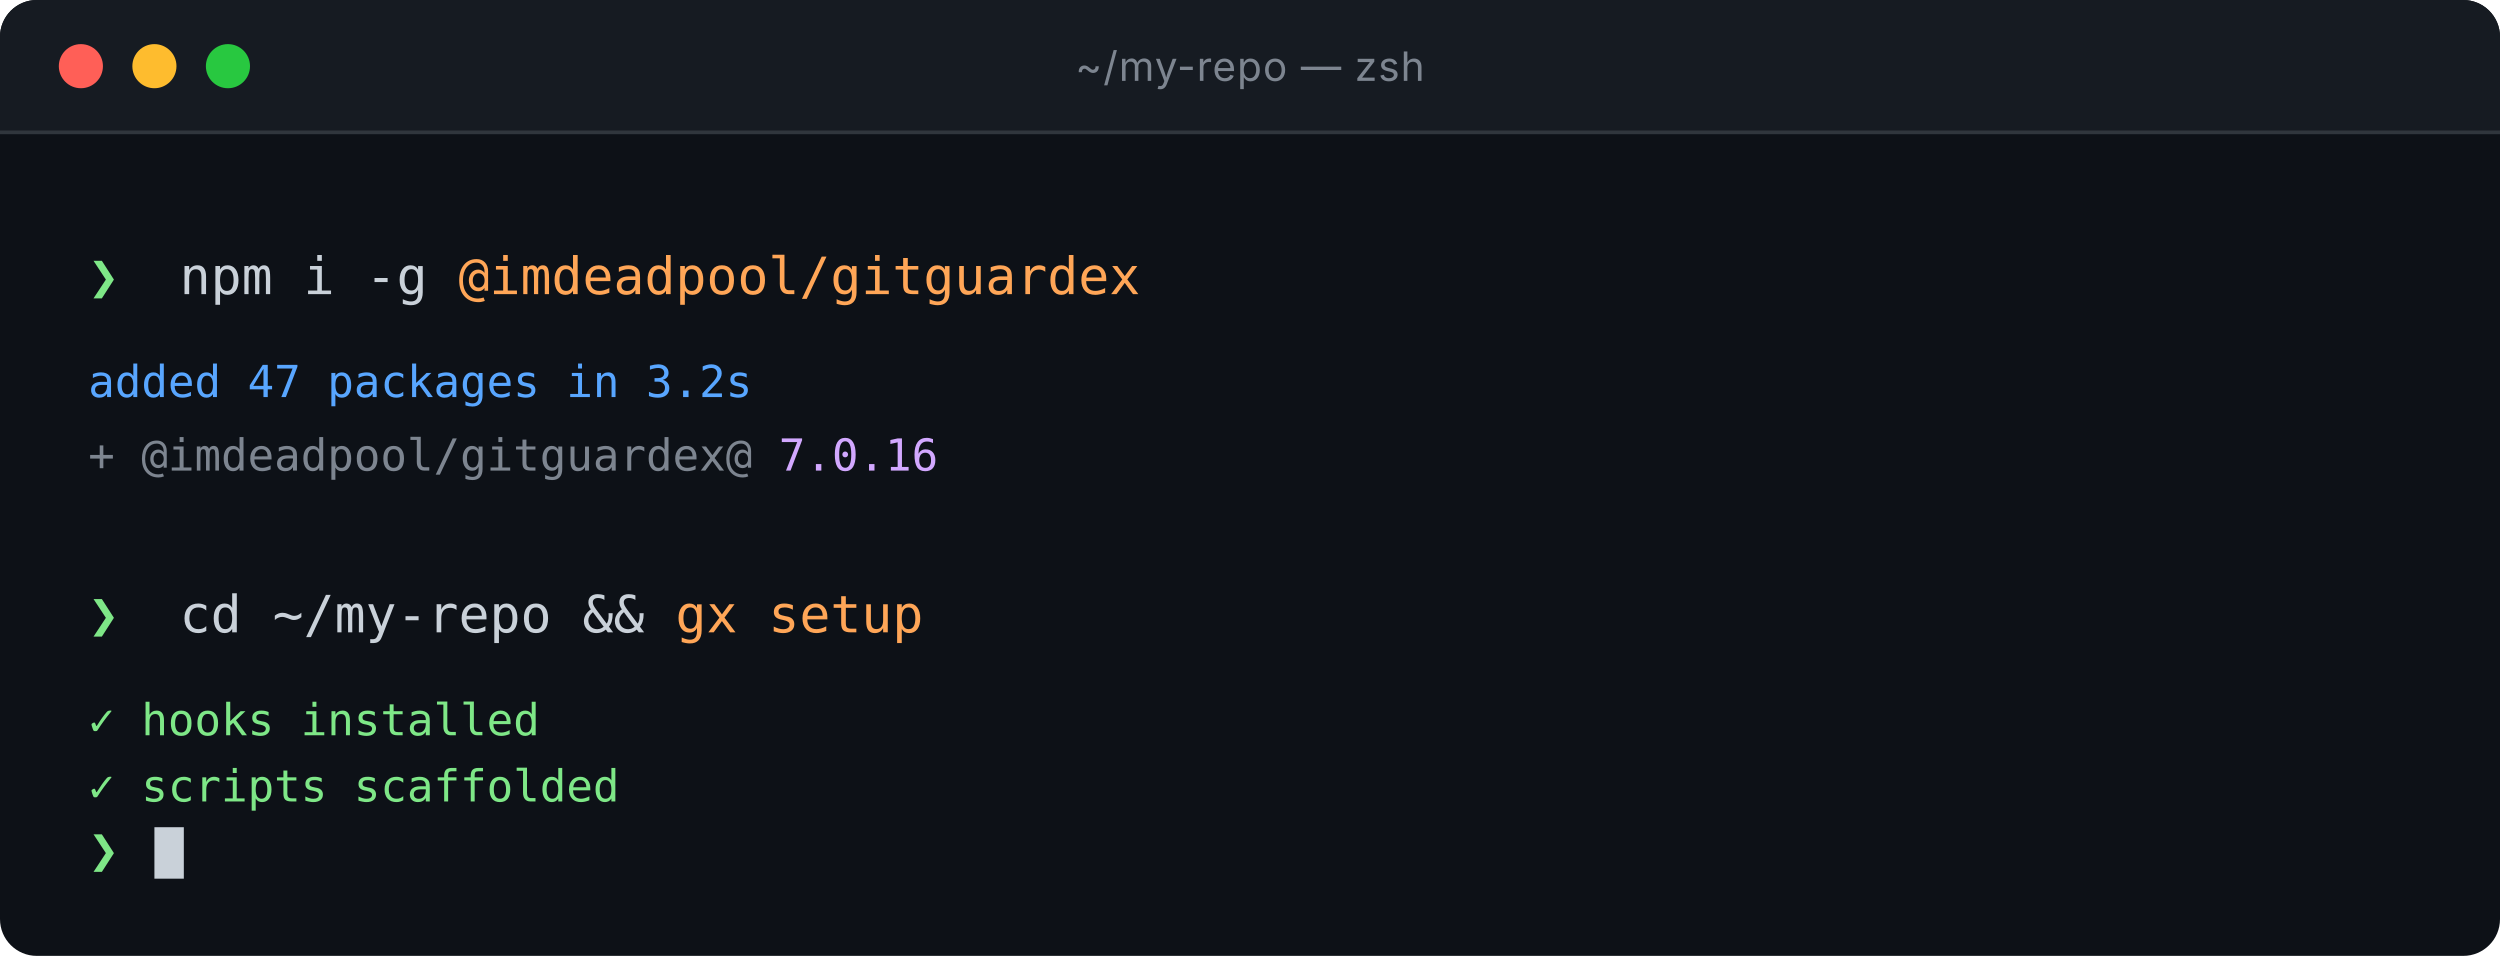
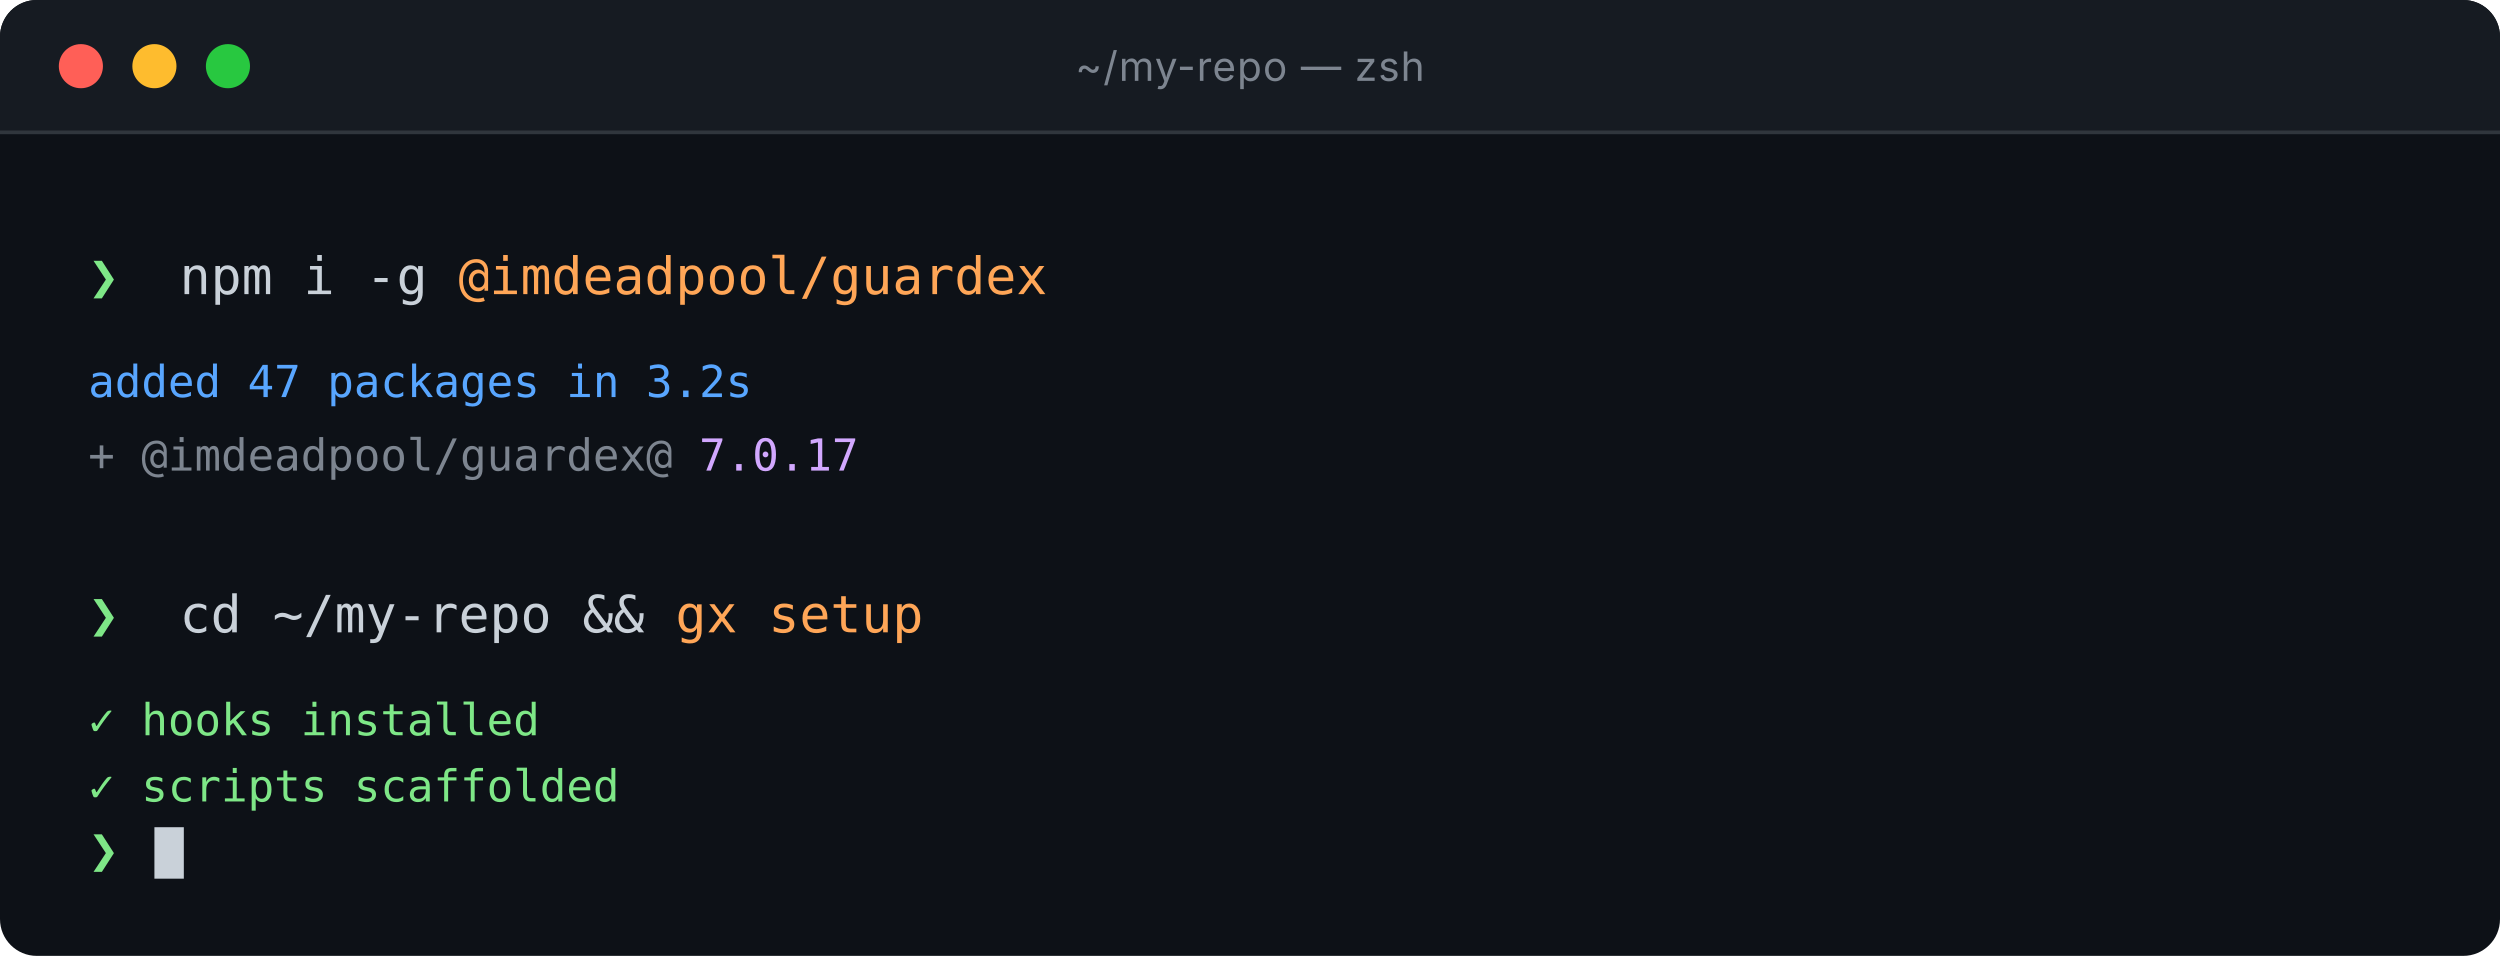
<svg xmlns="http://www.w3.org/2000/svg" width="680" height="260" viewBox="0 0 680 260" role="img" aria-labelledby="iht ihd">
  <style>
.m{font-family:ui-monospace,"SF Mono",Menlo,Consolas,monospace;font-size:14px}
.mm{font-family:ui-monospace,"SF Mono",Menlo,Consolas,monospace;font-size:12px}
.s{font-family:ui-sans-serif,system-ui,-apple-system,sans-serif;font-size:11px;letter-spacing:.3px}
</style>
  <rect x="0" y="0" width="680" height="260" rx="10" fill="#0d1117" />
  <path d="M 0 10 a 10 10 0 0 1 10 -10 h 660 a 10 10 0 0 1 10 10 v 26 h -680 z" fill="#161b22" />
  <line x1="0" y1="36" x2="680" y2="36" stroke="#30363d" stroke-width="1" />
  <circle cx="22" cy="18" r="6" fill="#ff5f57" />
  <circle cx="42" cy="18" r="6" fill="#febc2e" />
  <circle cx="62" cy="18" r="6" fill="#28c840" />
  <text x="340" y="22" text-anchor="middle" fill="#7d8590" class="s">~/my-repo — zsh</text>
  <text x="24" y="80" class="m">
    <tspan fill="#7ee787" font-weight="600">❯</tspan>
    <tspan fill="#c9d1d9" dx="8">npm i -g </tspan>
-     <tspan fill="#ffa657">@imdeadpool/gitguardex</tspan>
+     <tspan fill="#ffa657">@imdeadpool/guardex</tspan>
  </text>
  <text x="24" y="108" class="mm" fill="#58a6ff">added 47 packages in 3.2s</text>
  <text x="24" y="128" class="mm" fill="#7d8590">
-     <tspan>+ @imdeadpool/gitguardex@</tspan>
-     <tspan fill="#d2a8ff">7.0.16</tspan>
+     <tspan>+ @imdeadpool/guardex@</tspan>
+     <tspan fill="#d2a8ff">7.0.17</tspan>
  </text>
  <text x="24" y="172" class="m">
    <tspan fill="#7ee787" font-weight="600">❯</tspan>
    <tspan fill="#c9d1d9" dx="8">cd ~/my-repo &amp;&amp; </tspan>
    <tspan fill="#ffa657">gx setup</tspan>
  </text>
  <text x="24" y="200" class="mm" fill="#7ee787">✓ hooks installed</text>
  <text x="24" y="218" class="mm" fill="#7ee787">✓ scripts scaffolded</text>
  <text x="24" y="236" class="m">
    <tspan fill="#7ee787" font-weight="600">❯</tspan>
    <tspan dx="10"> </tspan>
  </text>
  <rect x="42" y="225" width="8" height="14" fill="#c9d1d9">
    <animate attributeName="opacity" values="1;1;0;0" dur="1s" repeatCount="indefinite" />
  </rect>
</svg>
